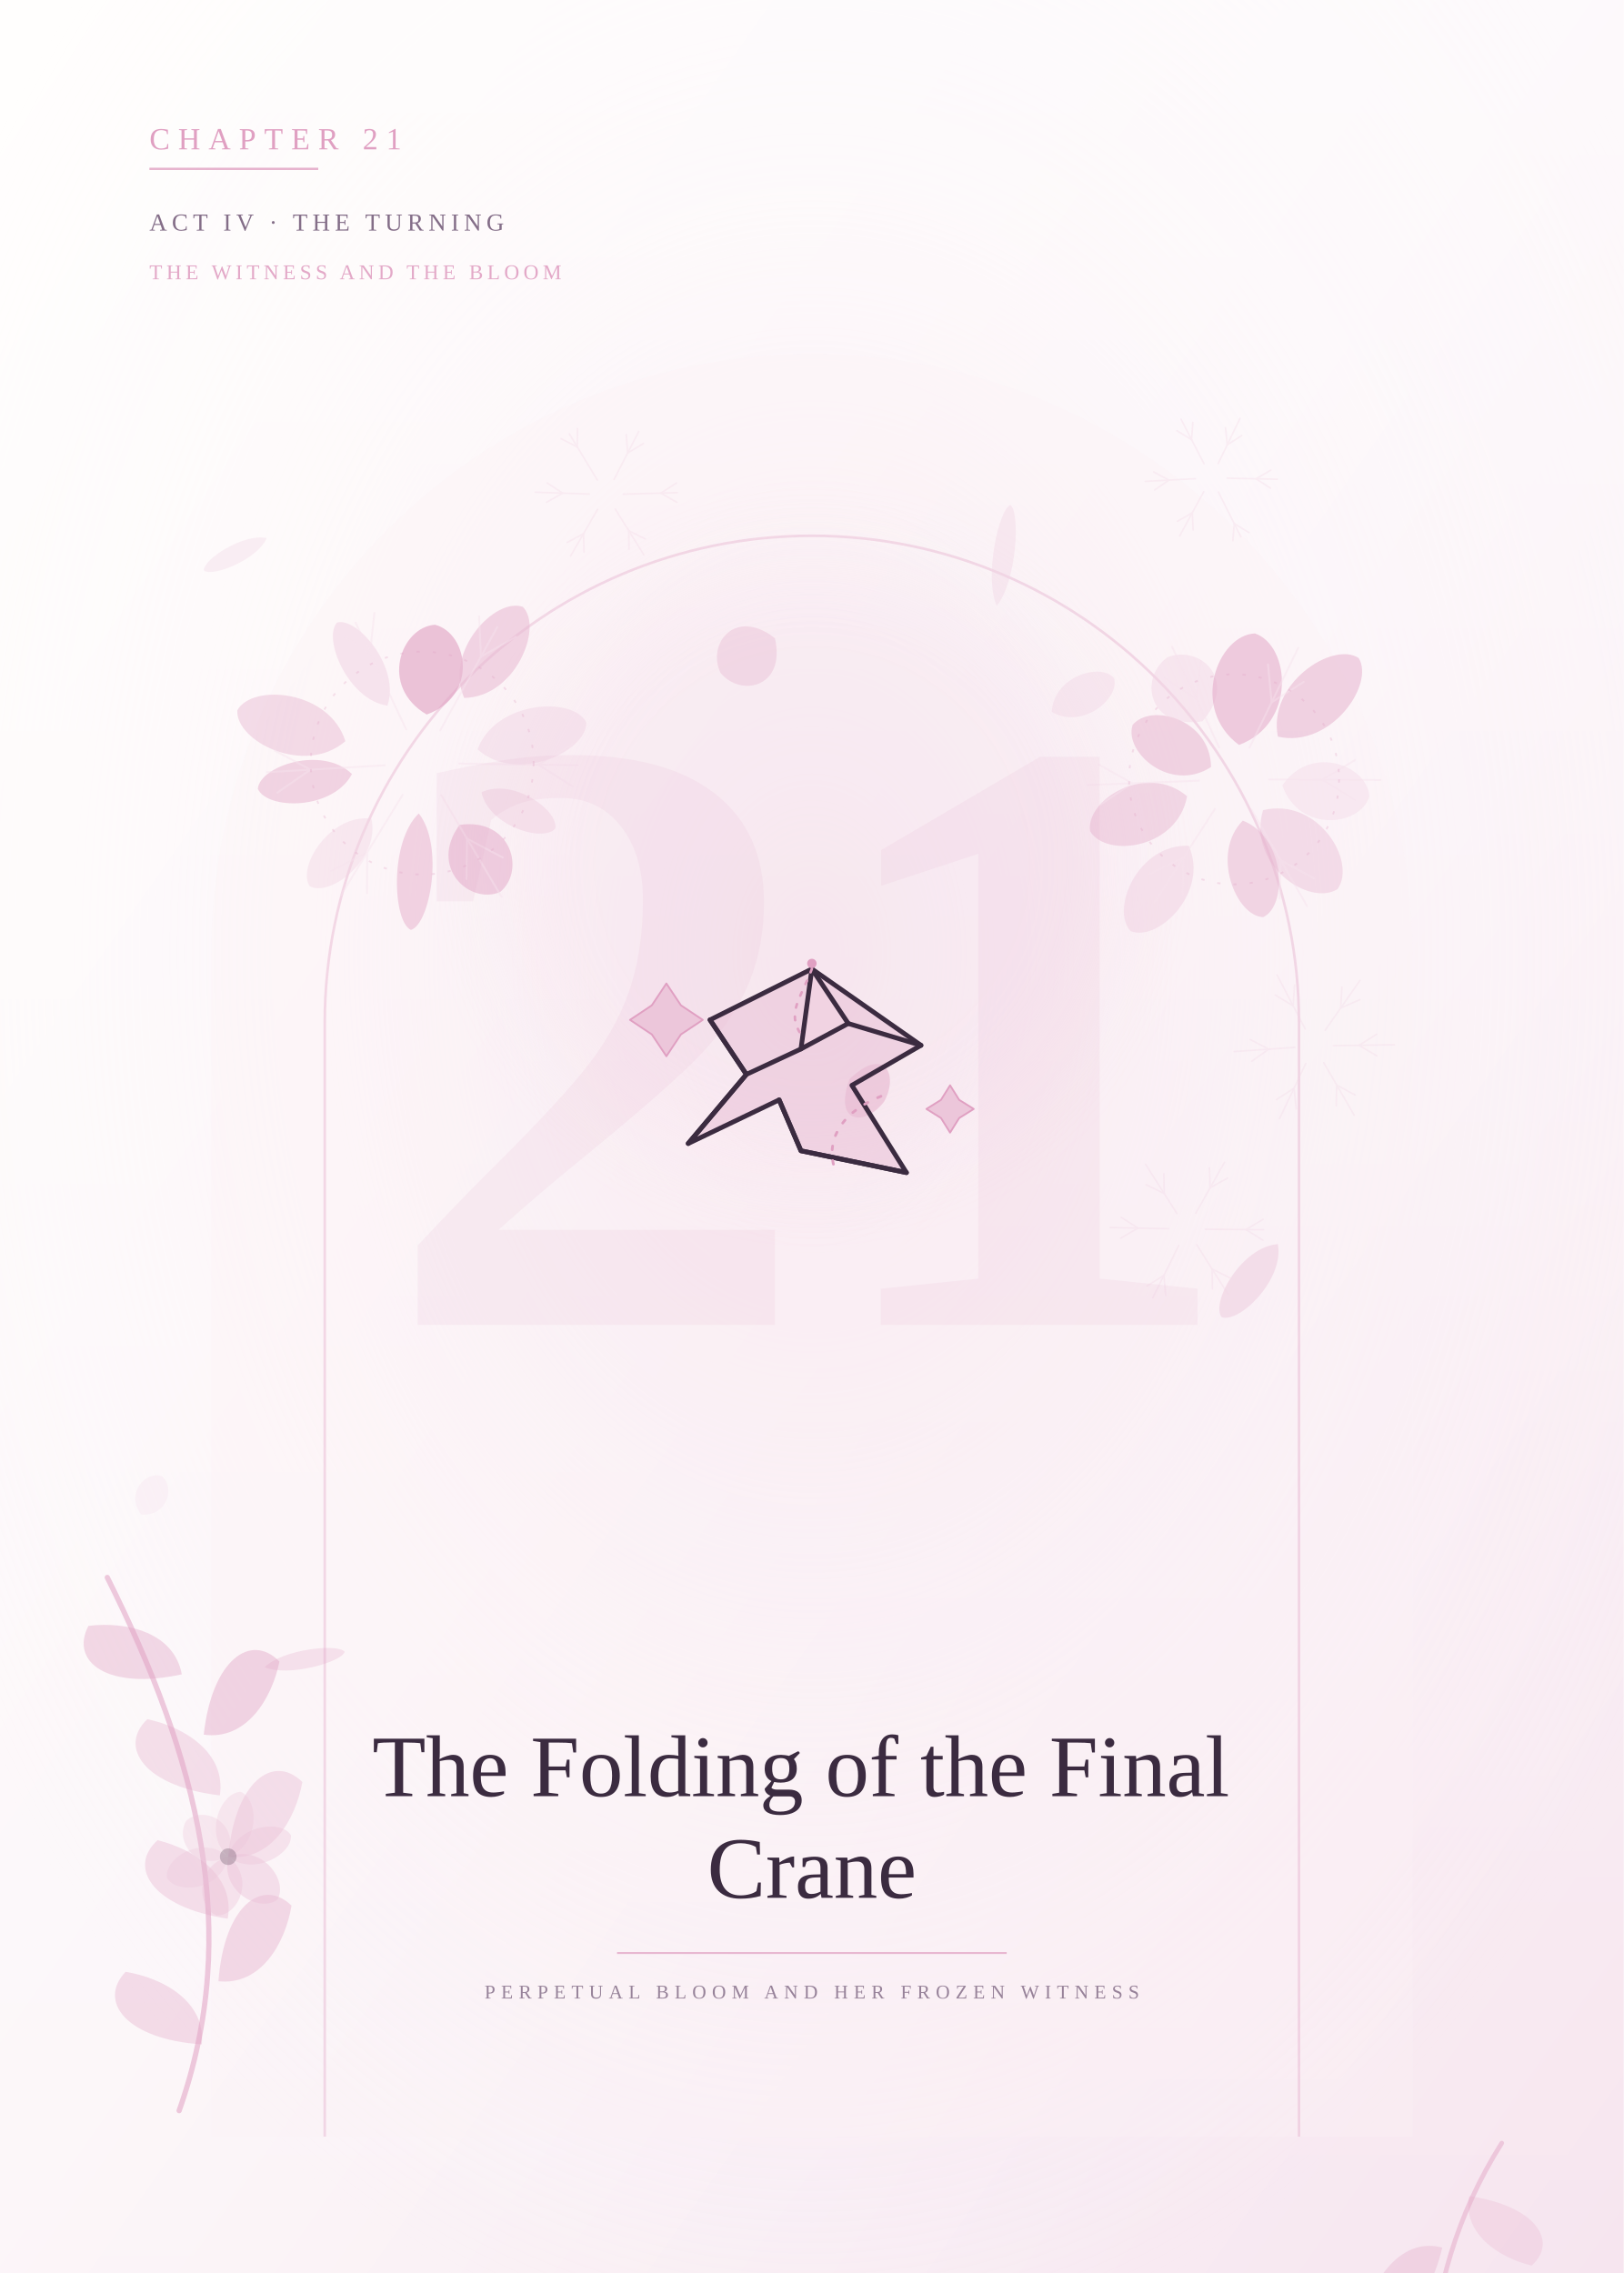
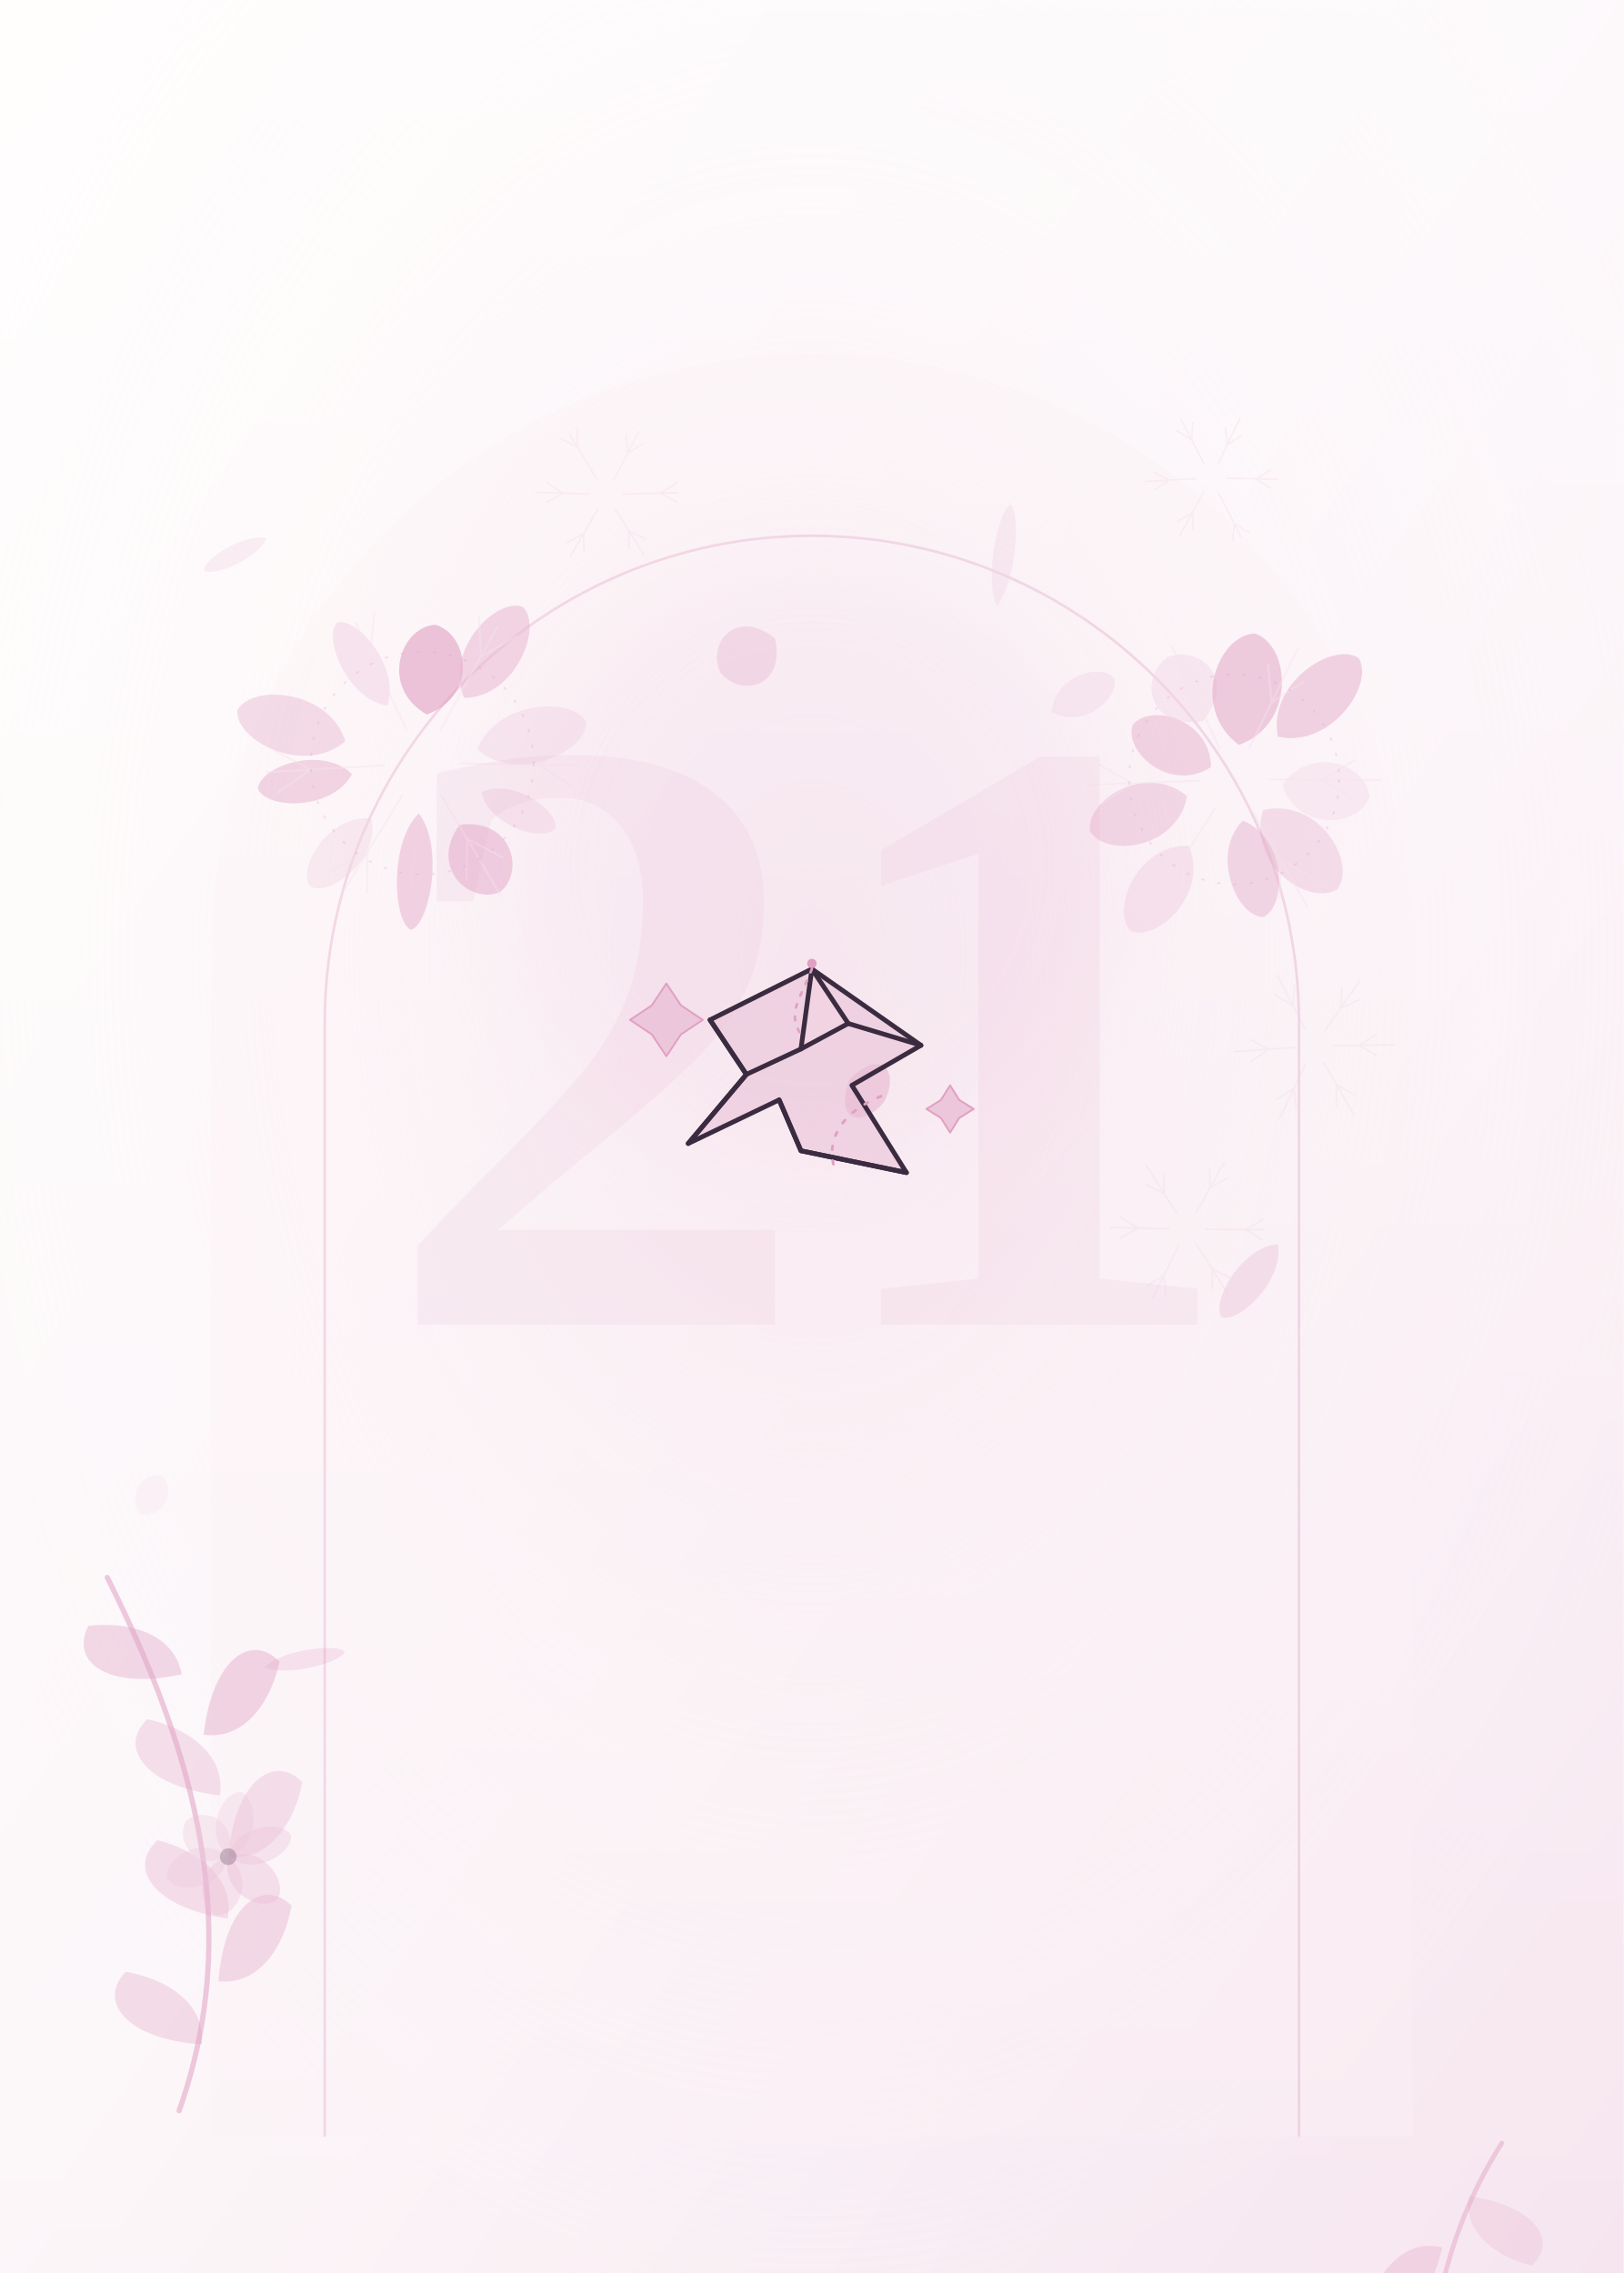
<svg xmlns="http://www.w3.org/2000/svg" viewBox="0 0 1000 1400" width="1000" height="1400" role="img" aria-labelledby="c21-title c21-desc">
  <defs>
    <linearGradient id="c21-bg" x1="0" y1="0" x2="1" y2="1">
      <stop offset="0" stop-color="#FFFDFB" />
      <stop offset="0.48" stop-color="rgb(252, 246, 249)" />
      <stop offset="1" stop-color="rgb(246, 228, 238)" />
    </linearGradient>
    <radialGradient id="c21-halo" cx="50%" cy="42%" r="62%">
      <stop offset="0" stop-color="rgb(240, 208, 225)" stop-opacity="0.7" />
      <stop offset="0.55" stop-color="rgb(249, 236, 243)" stop-opacity="0.24" />
      <stop offset="1" stop-color="rgb(252, 246, 249)" stop-opacity="0" />
    </radialGradient>
    <linearGradient id="c21-accent" x1="0" y1="0" x2="0.9" y2="1">
      <stop offset="0" stop-color="rgb(230, 179, 206)" />
      <stop offset="0.55" stop-color="#E0A0C2" />
      <stop offset="1" stop-color="rgb(184, 131, 159)" />
    </linearGradient>
    <linearGradient id="c21-veil" x1="0" y1="0" x2="0" y2="1">
      <stop offset="0" stop-color="#FFFFFF" stop-opacity="0.88" />
      <stop offset="0.55" stop-color="#FFFFFF" stop-opacity="0.4" />
      <stop offset="1" stop-color="#FFFFFF" stop-opacity="0.08" />
    </linearGradient>
    <radialGradient id="c21-spot" cx="50%" cy="46%" r="52%">
      <stop offset="0" stop-color="rgb(246, 228, 238)" stop-opacity="0.58" />
      <stop offset="0.55" stop-color="rgb(251, 242, 246)" stop-opacity="0.16" />
      <stop offset="1" stop-color="rgb(112, 80, 97)" stop-opacity="0.24" />
    </radialGradient>
    <radialGradient id="c21-vignette" cx="50%" cy="48%" r="72%">
      <stop offset="0" stop-color="rgb(112, 80, 97)" stop-opacity="0" />
      <stop offset="0.66" stop-color="rgb(112, 80, 97)" stop-opacity="0" />
      <stop offset="1" stop-color="rgb(112, 80, 97)" stop-opacity="0.32" />
    </radialGradient>
    <filter id="c21-blur" x="-30%" y="-30%" width="160%" height="160%">
      <feGaussianBlur stdDeviation="26" />
    </filter>
    <filter id="c21-soft" x="-20%" y="-20%" width="140%" height="140%">
      <feGaussianBlur stdDeviation="4" />
    </filter>
    <filter id="c21-shadow" x="-30%" y="-30%" width="160%" height="160%">
      <feDropShadow dx="0" dy="10" stdDeviation="14" flood-color="rgb(101, 72, 87)" flood-opacity="0.22" />
    </filter>
  </defs>
  <rect width="1000" height="1400" fill="url(#c21-bg)" />
  <rect width="1000" height="1400" fill="url(#c21-halo)" />
  <rect width="1000" height="1400" fill="url(#c21-veil)" opacity="0.5" />
  <path d="M 130 1316 L 130 588 A 370 370 0 0 1 870 588 L 870 1316 Z" fill="rgb(250, 241, 246)" opacity="0.3" />
  <path d="M 200 1316 L 200 630 A 300 300 0 0 1 800 630 L 800 1316" fill="none" stroke="#E0A0C2" stroke-width="1.6" opacity="0.35" />
  <circle cx="500" cy="532" r="190" fill="rgb(244, 222, 234)" opacity="0.24" filter="url(#c21-blur)" />
  <g>
    <g>
      <path d="M0 0 C -16.61 -13.17 -11.2 -47.6 0 -50.64 C 11.2 -47.6 16.61 -13.17 0 0 Z" transform="translate(296.54 487.99) rotate(116.21)" fill="rgb(241, 212, 228)" opacity="0.585" stroke="none" stroke-width="1.2" />
      <path d="M0 0 C -29.89 -12.56 -20.16 -45.41 0 -48.31 C 20.16 -45.41 29.89 -12.56 0 0 Z" transform="translate(282.99 508.09) rotate(148.88)" fill="#E0A0C2" opacity="0.459" stroke="none" stroke-width="1.2" />
      <path d="M0 0 C -17.03 -18.7 -11.48 -67.61 0 -71.92 C 11.48 -67.61 17.03 -18.7 0 0 Z" transform="translate(257.91 501.02) rotate(183.85)" fill="rgb(232, 184, 209)" opacity="0.576" stroke="none" stroke-width="1.2" />
      <path d="M0 0 C -20.85 -14.65 -14.06 -52.97 0 -56.35 C 14.06 -52.97 20.85 -14.65 0 0 Z" transform="translate(228.74 504.24) rotate(222.39)" fill="rgb(241, 212, 228)" opacity="0.427" stroke="none" stroke-width="1.2" />
      <path d="M0 0 C -20.37 -15.26 -13.74 -55.17 0 -58.69 C 13.74 -55.17 20.37 -15.26 0 0 Z" transform="translate(216.76 476.75) rotate(261.12)" fill="#E0A0C2" opacity="0.415" stroke="none" stroke-width="1.2" />
      <path d="M0 0 C -27.63 -17.99 -18.63 -65.04 0 -69.2 C 18.63 -65.04 27.63 -17.99 0 0 Z" transform="translate(212.69 456.51) rotate(285.92)" fill="rgb(232, 184, 209)" opacity="0.468" stroke="none" stroke-width="1.2" />
      <path d="M0 0 C -18.91 -15.56 -12.76 -56.26 0 -59.86 C 12.76 -56.26 18.91 -15.56 0 0 Z" transform="translate(238.59 434.64) rotate(328.81)" fill="rgb(241, 212, 228)" opacity="0.552" stroke="none" stroke-width="1.2" />
      <path d="M0 0 C -30.88 -14.44 -20.83 -52.21 0 -55.55 C 20.83 -52.21 30.88 -14.44 0 0 Z" transform="translate(262.78 440.1) rotate(365.31)" fill="#E0A0C2" opacity="0.599" stroke="none" stroke-width="1.2" />
      <path d="M0 0 C -26.11 -17.35 -17.61 -62.73 0 -66.73 C 17.61 -62.73 26.11 -17.35 0 0 Z" transform="translate(285.87 429.87) rotate(392.81)" fill="rgb(232, 184, 209)" opacity="0.545" stroke="none" stroke-width="1.2" />
      <path d="M0 0 C -26.47 -17.96 -17.85 -64.92 0 -69.07 C 17.85 -64.92 26.47 -17.96 0 0 Z" transform="translate(294.08 461.56) rotate(436.08)" fill="rgb(241, 212, 228)" opacity="0.477" stroke="none" stroke-width="1.2" />
      <g stroke="rgb(246, 227, 237)" stroke-width="1.2" opacity="0.451" stroke-linecap="round">
        <line x1="282.96" y1="470.31" x2="355.67" y2="471.29" />
        <line x1="331.45" y1="470.96" x2="352.83" y2="458.25" />
        <line x1="331.45" y1="470.96" x2="352.48" y2="484.25" />
        <line x1="271.72" y1="489.75" x2="308.83" y2="552.28" />
        <line x1="287.63" y1="516.56" x2="309.63" y2="528.16" />
        <line x1="287.63" y1="516.56" x2="287.27" y2="541.43" />
        <line x1="247.98" y1="489.56" x2="209.9" y2="551.51" />
        <line x1="226.12" y1="525.11" x2="226.1" y2="549.99" />
        <line x1="226.12" y1="525.11" x2="203.94" y2="536.37" />
        <line x1="237.08" y1="471.35" x2="164.48" y2="475.61" />
        <line x1="191.17" y1="474.05" x2="170.76" y2="488.27" />
        <line x1="191.17" y1="474.05" x2="169.23" y2="462.31" />
        <line x1="250.17" y1="449.25" x2="219.02" y2="383.54" />
        <line x1="227.91" y1="402.29" x2="207.08" y2="388.7" />
        <line x1="227.91" y1="402.29" x2="230.57" y2="377.56" />
        <line x1="271.1" y1="449.9" x2="306.24" y2="386.24" />
        <line x1="296.19" y1="404.45" x2="295.05" y2="379.6" />
        <line x1="296.19" y1="404.45" x2="317.82" y2="392.17" />
      </g>
      <circle cx="260" cy="470" r="68.64" fill="none" stroke="#E0A0C2" stroke-width="1.1" opacity="0.287" stroke-dasharray="2 8" />
    </g>
    <g>
      <path d="M0 0 C -27.95 -14.04 -18.85 -50.75 0 -53.99 C 18.85 -50.75 27.95 -14.04 0 0 Z" transform="translate(789.76 483.8) rotate(97.27)" fill="rgb(241, 212, 228)" opacity="0.38" stroke="none" stroke-width="1.2" />
      <path d="M0 0 C -30.24 -17.39 -20.4 -62.86 0 -66.87 C 20.4 -62.86 30.24 -17.39 0 0 Z" transform="translate(777.87 498.97) rotate(136.7)" fill="#E0A0C2" opacity="0.288" stroke="none" stroke-width="1.2" />
      <path d="M0 0 C -23.87 -15.8 -16.1 -57.11 0 -60.76 C 16.1 -57.11 23.87 -15.8 0 0 Z" transform="translate(765.39 505.43) rotate(168.04)" fill="rgb(232, 184, 209)" opacity="0.524" stroke="none" stroke-width="1.2" />
      <path d="M0 0 C -26.63 -16.54 -17.96 -59.8 0 -63.62 C 17.96 -59.8 26.63 -16.54 0 0 Z" transform="translate(732.14 520.92) rotate(214.25)" fill="rgb(241, 212, 228)" opacity="0.577" stroke="none" stroke-width="1.2" />
      <path d="M0 0 C -28.41 -16.52 -19.16 -59.71 0 -63.53 C 19.16 -59.71 28.41 -16.52 0 0 Z" transform="translate(731.1 490.42) rotate(250.17)" fill="#E0A0C2" opacity="0.351" stroke="none" stroke-width="1.2" />
      <path d="M0 0 C -25.94 -14.25 -17.5 -51.53 0 -54.82 C 17.5 -51.53 25.94 -14.25 0 0 Z" transform="translate(745.84 472.43) rotate(298.12)" fill="rgb(232, 184, 209)" opacity="0.555" stroke="none" stroke-width="1.2" />
      <path d="M0 0 C -31.89 -11.69 -21.51 -42.25 0 -44.95 C 21.51 -42.25 31.89 -11.69 0 0 Z" transform="translate(740.5 444.29) rotate(331.36)" fill="rgb(241, 212, 228)" opacity="0.446" stroke="none" stroke-width="1.2" />
      <path d="M0 0 C -33.39 -18.04 -22.52 -65.22 0 -69.38 C 22.52 -65.22 33.39 -18.04 0 0 Z" transform="translate(763.03 458.83) rotate(368.15)" fill="#E0A0C2" opacity="0.494" stroke="none" stroke-width="1.2" />
      <path d="M0 0 C -27.86 -18.05 -18.79 -65.26 0 -69.42 C 18.79 -65.26 27.86 -18.05 0 0 Z" transform="translate(787.01 453.71) rotate(405.77)" fill="rgb(232, 184, 209)" opacity="0.597" stroke="none" stroke-width="1.2" />
      <g stroke="rgb(246, 227, 237)" stroke-width="1.2" opacity="0.451" stroke-linecap="round">
        <line x1="781.64" y1="480.11" x2="850.16" y2="480.44" />
        <line x1="814.46" y1="480.26" x2="834.5" y2="468.11" />
        <line x1="814.46" y1="480.26" x2="834.39" y2="492.61" />
        <line x1="770.8" y1="498.75" x2="805" y2="558.13" />
        <line x1="788.72" y1="529.86" x2="809.31" y2="541.06" />
        <line x1="788.72" y1="529.86" x2="788.08" y2="553.29" />
        <line x1="748.27" y1="498.18" x2="711.12" y2="555.76" />
        <line x1="728.84" y1="528.29" x2="728.31" y2="551.72" />
        <line x1="728.84" y1="528.29" x2="707.71" y2="538.43" />
        <line x1="738.38" y1="480.84" x2="669.91" y2="483.51" />
        <line x1="697.31" y1="482.44" x2="677.82" y2="495.46" />
        <line x1="697.31" y1="482.44" x2="676.86" y2="470.98" />
        <line x1="750.84" y1="460.4" x2="721.82" y2="398.32" />
        <line x1="736.9" y1="430.58" x2="717.33" y2="417.67" />
        <line x1="736.9" y1="430.58" x2="739.53" y2="407.29" />
        <line x1="769.49" y1="460.55" x2="799.55" y2="398.98" />
        <line x1="783.15" y1="432.57" x2="780.91" y2="409.23" />
        <line x1="783.15" y1="432.57" x2="802.93" y2="419.98" />
      </g>
      <circle cx="760" cy="480" r="64.68" fill="none" stroke="#E0A0C2" stroke-width="1.1" opacity="0.287" stroke-dasharray="2 8" />
    </g>
    <path d="M0 0 C -8.8 -13.05 -5.93 -47.18 0 -50.2 C 5.93 -47.18 8.8 -13.05 0 0 Z" transform="translate(162.97 1026.88) rotate(79.11)" fill="#E0A0C2" opacity="0.252" stroke="none" stroke-width="1.2" />
    <path d="M0 0 C -18.75 -11.35 -12.65 -41.02 0 -43.64 C 12.65 -41.02 18.75 -11.35 0 0 Z" transform="translate(647.75 438.49) rotate(61.58)" fill="rgb(241, 212, 228)" opacity="0.408" stroke="none" stroke-width="1.2" />
    <path d="M0 0 C -29.23 -10.33 -19.71 -37.34 0 -39.72 C 19.71 -37.34 29.23 -10.33 0 0 Z" transform="translate(477.24 393.09) rotate(237.54)" fill="#E0A0C2" opacity="0.28" stroke="none" stroke-width="1.2" />
    <path d="M0 0 C -15.12 -6.99 -10.19 -25.29 0 -26.9 C 10.19 -25.29 15.12 -6.99 0 0 Z" transform="translate(87.02 932.96) rotate(27.74)" fill="rgb(241, 212, 228)" opacity="0.203" stroke="none" stroke-width="1.2" />
    <path d="M0 0 C -28.78 -6.61 -19.41 -23.9 0 -25.43 C 19.41 -23.9 28.78 -6.61 0 0 Z" transform="translate(523.18 664.7) rotate(122.91)" fill="#E0A0C2" opacity="0.419" stroke="none" stroke-width="1.2" />
    <path d="M0 0 C -10.11 -16.3 -6.82 -58.93 0 -62.69 C 6.82 -58.93 10.11 -16.3 0 0 Z" transform="translate(613.85 373.16) rotate(7.71)" fill="rgb(241, 212, 228)" opacity="0.4" stroke="none" stroke-width="1.2" />
    <path d="M0 0 C -16.55 -14.76 -11.16 -53.37 0 -56.78 C 11.16 -53.37 16.55 -14.76 0 0 Z" transform="translate(786.99 766.28) rotate(217.66)" fill="#E0A0C2" opacity="0.243" stroke="none" stroke-width="1.2" />
    <path d="M0 0 C -9.24 -11.33 -6.23 -40.96 0 -43.58 C 6.23 -40.96 9.24 -11.33 0 0 Z" transform="translate(164.27 331.41) rotate(242.78)" fill="rgb(241, 212, 228)" opacity="0.345" stroke="none" stroke-width="1.2" />
    <g stroke="rgb(241, 212, 228)" stroke-width="1" opacity="0.3" stroke-linecap="round">
      <line x1="383.83" y1="304.36" x2="417.03" y2="303.45" />
      <line x1="407.01" y1="303.73" x2="416.53" y2="297.52" />
      <line x1="407.01" y1="303.73" x2="416.86" y2="309.4" />
      <line x1="378.9" y1="313.54" x2="396.51" y2="341.71" />
      <line x1="387.25" y1="326.9" x2="397.43" y2="331.96" />
      <line x1="387.25" y1="326.9" x2="387.35" y2="338.26" />
      <line x1="368.07" y1="313.72" x2="351.4" y2="342.45" />
      <line x1="359.4" y1="328.67" x2="359.67" y2="340.03" />
      <line x1="359.4" y1="328.67" x2="349.39" y2="334.07" />
      <line x1="362.86" y1="304.29" x2="329.66" y2="303.17" />
      <line x1="346.51" y1="303.74" x2="336.63" y2="309.35" />
      <line x1="346.51" y1="303.74" x2="337.03" y2="297.48" />
      <line x1="367.9" y1="295.68" x2="350.67" y2="267.27" />
      <line x1="355.58" y1="275.36" x2="345.47" y2="270.16" />
      <line x1="355.58" y1="275.36" x2="355.63" y2="263.99" />
      <line x1="378.14" y1="295.32" x2="393.35" y2="265.78" />
      <line x1="386.53" y1="279.03" x2="385.68" y2="267.7" />
      <line x1="386.53" y1="279.03" x2="396.24" y2="273.14" />
    </g>
    <g stroke="rgb(241, 212, 228)" stroke-width="1" opacity="0.3" stroke-linecap="round">
      <line x1="742.28" y1="757.13" x2="778.19" y2="757.43" />
      <line x1="767.35" y1="757.34" x2="777.88" y2="751" />
      <line x1="767.35" y1="757.34" x2="777.77" y2="763.85" />
      <line x1="737" y1="766.63" x2="756.17" y2="796.99" />
      <line x1="746.49" y1="781.66" x2="757.51" y2="787.08" />
      <line x1="746.49" y1="781.66" x2="746.65" y2="793.94" />
      <line x1="725.9" y1="767.2" x2="709.92" y2="799.35" />
      <line x1="716.8" y1="785.51" x2="717.89" y2="797.74" />
      <line x1="716.8" y1="785.51" x2="706.39" y2="792.03" />
      <line x1="719.61" y1="756.8" x2="683.71" y2="756.06" />
      <line x1="700.83" y1="756.41" x2="690.22" y2="762.61" />
      <line x1="700.83" y1="756.41" x2="690.49" y2="749.78" />
      <line x1="724.85" y1="747.48" x2="705.56" y2="717.19" />
      <line x1="716.98" y1="735.11" x2="705.94" y2="729.73" />
      <line x1="716.98" y1="735.11" x2="716.77" y2="722.83" />
      <line x1="736.51" y1="747.16" x2="754.13" y2="715.88" />
      <line x1="745.3" y1="731.56" x2="744.84" y2="719.29" />
      <line x1="745.3" y1="731.56" x2="756.03" y2="725.59" />
    </g>
    <g stroke="rgb(241, 212, 228)" stroke-width="1" opacity="0.3" stroke-linecap="round">
      <line x1="755.75" y1="294.51" x2="786.66" y2="295.19" />
      <line x1="773.51" y1="294.9" x2="782.65" y2="289.57" />
      <line x1="773.51" y1="294.9" x2="782.4" y2="300.63" />
      <line x1="750.37" y1="303.02" x2="764.25" y2="330.65" />
      <line x1="760.14" y1="322.47" x2="769.13" y2="328.04" />
      <line x1="760.14" y1="322.47" x2="759.25" y2="333.01" />
      <line x1="741.32" y1="302.88" x2="726.55" y2="330.04" />
      <line x1="734.27" y1="315.83" x2="734.82" y2="326.39" />
      <line x1="734.27" y1="315.83" x2="725.11" y2="321.11" />
      <line x1="736.24" y1="294.83" x2="705.36" y2="296.51" />
      <line x1="719.86" y1="295.72" x2="711.15" y2="301.73" />
      <line x1="719.86" y1="295.72" x2="710.55" y2="290.69" />
      <line x1="741.51" y1="285.62" x2="727.33" y2="258.15" />
      <line x1="733.85" y1="270.79" x2="724.81" y2="265.31" />
      <line x1="733.85" y1="270.79" x2="734.63" y2="260.24" />
      <line x1="750.23" y1="285.51" x2="763.68" y2="257.67" />
      <line x1="755.79" y1="274" x2="754.74" y2="263.47" />
      <line x1="755.79" y1="274" x2="764.69" y2="268.28" />
    </g>
    <g stroke="rgb(241, 212, 228)" stroke-width="1" opacity="0.3" stroke-linecap="round">
      <line x1="821.15" y1="644.09" x2="858.67" y2="643.51" />
      <line x1="836.97" y1="643.85" x2="847.81" y2="636.97" />
      <line x1="836.97" y1="643.85" x2="848.02" y2="650.39" />
      <line x1="815.24" y1="654.53" x2="834.07" y2="687" />
      <line x1="823.24" y1="668.33" x2="834.54" y2="674.43" />
      <line x1="823.24" y1="668.33" x2="822.93" y2="681.16" />
      <line x1="804.21" y1="654.98" x2="788.09" y2="688.87" />
      <line x1="796.94" y1="670.25" x2="798.3" y2="683.02" />
      <line x1="796.94" y1="670.25" x2="786.18" y2="677.25" />
      <line x1="797.48" y1="645.1" x2="760.04" y2="647.69" />
      <line x1="781.35" y1="646.21" x2="770.9" y2="653.66" />
      <line x1="781.35" y1="646.21" x2="769.97" y2="640.27" />
      <line x1="803.82" y1="633.77" x2="786.48" y2="600.49" />
      <line x1="796.4" y1="619.53" x2="785.4" y2="612.92" />
      <line x1="796.4" y1="619.53" x2="797.3" y2="606.72" />
      <line x1="816.09" y1="634.57" x2="837.6" y2="603.82" />
      <line x1="825.68" y1="620.86" x2="826.45" y2="608.05" />
      <line x1="825.68" y1="620.86" x2="837.45" y2="615.74" />
    </g>
    <g transform="translate(110.33 1300) rotate(-4.17)">
      <path d="M 0 0 C 47.25 -108 27 -216 -20.25 -330.75" fill="none" stroke="#E0A0C2" stroke-width="3.24" opacity="0.55" stroke-linecap="round" />
      <path d="M0 0 C -29.7 -35.64 -25.25 -64.8 0 -64.8 C 13.37 -45.36 20.79 -16.2 0 0 Z" transform="translate(16.87 -39.69) rotate(-42.25)" fill="#E0A0C2" opacity="0.326" />
      <path d="M0 0 C -29.7 -35.64 -25.25 -64.8 0 -64.8 C 13.37 -45.36 20.79 -16.2 0 0 Z" transform="translate(29.93 -77.73) rotate(48.18)" fill="#E0A0C2" opacity="0.346" />
      <path d="M0 0 C -29.7 -35.64 -25.25 -64.8 0 -64.8 C 13.37 -45.36 20.79 -16.2 0 0 Z" transform="translate(38.42 -115.76) rotate(-37.61)" fill="#E0A0C2" opacity="0.298" />
      <path d="M0 0 C -29.7 -35.64 -25.25 -64.8 0 -64.8 C 13.37 -45.36 20.79 -16.2 0 0 Z" transform="translate(41.51 -153.8) rotate(48.98)" fill="#E0A0C2" opacity="0.288" />
      <g>
        <path d="M0 0 C -16.79 -10.61 -11.32 -38.36 0 -40.81 C 11.32 -38.36 16.79 -10.61 0 0 Z" transform="translate(41.51 -153.8) rotate(75.18)" fill="rgb(235, 193, 215)" opacity="0.374" stroke="none" stroke-width="1.2" />
        <path d="M0 0 C -19.7 -10.45 -13.29 -37.79 0 -40.2 C 13.29 -37.79 19.7 -10.45 0 0 Z" transform="translate(41.51 -153.8) rotate(135.18)" fill="rgb(235, 193, 215)" opacity="0.43" stroke="none" stroke-width="1.2" />
        <path d="M0 0 C -19.24 -9.6 -12.98 -34.72 0 -36.93 C 12.98 -34.72 19.24 -9.6 0 0 Z" transform="translate(41.51 -153.8) rotate(195.18)" fill="rgb(235, 193, 215)" opacity="0.365" stroke="none" stroke-width="1.2" />
        <path d="M0 0 C -18.24 -10.38 -12.3 -37.53 0 -39.92 C 12.3 -37.53 18.24 -10.38 0 0 Z" transform="translate(41.51 -153.8) rotate(255.18)" fill="rgb(235, 193, 215)" opacity="0.281" stroke="none" stroke-width="1.2" />
        <path d="M0 0 C -20.85 -8.85 -14.06 -31.99 0 -34.03 C 14.06 -31.99 20.85 -8.85 0 0 Z" transform="translate(41.51 -153.8) rotate(315.18)" fill="rgb(235, 193, 215)" opacity="0.293" stroke="none" stroke-width="1.2" />
        <path d="M0 0 C -17.86 -10.58 -12.05 -38.25 0 -40.69 C 12.05 -38.25 17.86 -10.58 0 0 Z" transform="translate(41.51 -153.8) rotate(375.18)" fill="rgb(235, 193, 215)" opacity="0.294" stroke="none" stroke-width="1.2" />
        <circle cx="41.51" cy="-153.8" r="5.13" fill="#3B2B40" opacity="0.25" />
      </g>
      <path d="M0 0 C -29.7 -35.64 -25.25 -64.8 0 -64.8 C 13.37 -45.36 20.79 -16.2 0 0 Z" transform="translate(39.13 -191.84) rotate(-39.41)" fill="#E0A0C2" opacity="0.296" />
      <path d="M0 0 C -29.7 -35.64 -25.25 -64.8 0 -64.8 C 13.37 -45.36 20.79 -16.2 0 0 Z" transform="translate(31.94 -229.87) rotate(50.19)" fill="#E0A0C2" opacity="0.411" />
      <path d="M0 0 C -29.7 -35.64 -25.25 -64.8 0 -64.8 C 13.37 -45.36 20.79 -16.2 0 0 Z" transform="translate(21.18 -267.91) rotate(-58.42)" fill="#E0A0C2" opacity="0.377" />
    </g>
    <g transform="translate(924.86 1320) rotate(188.59)">
      <path d="M 0 0 C 42 -96 24 -192 -18 -294" fill="none" stroke="#E0A0C2" stroke-width="2.88" opacity="0.45" stroke-linecap="round" />
      <path d="M0 0 C -26.4 -31.68 -22.44 -57.6 0 -57.6 C 11.88 -40.32 18.48 -14.4 0 0 Z" transform="translate(15 -35.28) rotate(-50.61)" fill="#E0A0C2" opacity="0.209" />
      <path d="M0 0 C -26.4 -31.68 -22.44 -57.6 0 -57.6 C 11.88 -40.32 18.48 -14.4 0 0 Z" transform="translate(26.61 -69.09) rotate(44.35)" fill="#E0A0C2" opacity="0.291" />
      <path d="M0 0 C -26.4 -31.68 -22.44 -57.6 0 -57.6 C 11.88 -40.32 18.48 -14.4 0 0 Z" transform="translate(34.15 -102.9) rotate(-57.38)" fill="#E0A0C2" opacity="0.216" />
      <path d="M0 0 C -26.4 -31.68 -22.44 -57.6 0 -57.6 C 11.88 -40.32 18.48 -14.4 0 0 Z" transform="translate(36.89 -136.71) rotate(50.5)" fill="#E0A0C2" opacity="0.298" />
      <g>
        <path d="M0 0 C -18.18 -9.22 -12.26 -33.32 0 -35.45 C 12.26 -33.32 18.18 -9.22 0 0 Z" transform="translate(36.89 -136.71) rotate(182.76)" fill="rgb(235, 193, 215)" opacity="0.289" stroke="none" stroke-width="1.2" />
        <path d="M0 0 C -16.03 -8.85 -10.81 -32 0 -34.04 C 10.81 -32 16.03 -8.85 0 0 Z" transform="translate(36.89 -136.71) rotate(242.76)" fill="rgb(235, 193, 215)" opacity="0.394" stroke="none" stroke-width="1.2" />
        <path d="M0 0 C -15.95 -9.24 -10.76 -33.42 0 -35.55 C 10.76 -33.42 15.95 -9.24 0 0 Z" transform="translate(36.89 -136.71) rotate(302.76)" fill="rgb(235, 193, 215)" opacity="0.304" stroke="none" stroke-width="1.2" />
        <path d="M0 0 C -17.55 -9.12 -11.84 -32.99 0 -35.1 C 11.84 -32.99 17.55 -9.12 0 0 Z" transform="translate(36.89 -136.71) rotate(362.76)" fill="rgb(235, 193, 215)" opacity="0.448" stroke="none" stroke-width="1.2" />
        <path d="M0 0 C -18.03 -8.33 -12.16 -30.11 0 -32.03 C 12.16 -30.11 18.03 -8.33 0 0 Z" transform="translate(36.89 -136.71) rotate(422.76)" fill="rgb(235, 193, 215)" opacity="0.45" stroke="none" stroke-width="1.2" />
        <path d="M0 0 C -17.56 -7.93 -11.84 -28.66 0 -30.49 C 11.84 -28.66 17.56 -7.93 0 0 Z" transform="translate(36.89 -136.71) rotate(482.76)" fill="rgb(235, 193, 215)" opacity="0.328" stroke="none" stroke-width="1.2" />
        <circle cx="36.89" cy="-136.71" r="4.56" fill="#3B2B40" opacity="0.25" />
      </g>
      <path d="M0 0 C -26.4 -31.68 -22.44 -57.6 0 -57.6 C 11.88 -40.32 18.48 -14.4 0 0 Z" transform="translate(34.78 -170.52) rotate(-59.07)" fill="#E0A0C2" opacity="0.336" />
      <path d="M0 0 C -26.4 -31.68 -22.44 -57.6 0 -57.6 C 11.88 -40.32 18.48 -14.4 0 0 Z" transform="translate(28.39 -204.33) rotate(43.31)" fill="#E0A0C2" opacity="0.306" />
      <path d="M0 0 C -26.4 -31.68 -22.44 -57.6 0 -57.6 C 11.88 -40.32 18.48 -14.4 0 0 Z" transform="translate(18.83 -238.14) rotate(-58.73)" fill="#E0A0C2" opacity="0.203" />
    </g>
  </g>
  <text x="500" y="816" font-family="Georgia, 'Times New Roman', serif" font-size="530" font-weight="700" fill="#E0A0C2" fill-opacity="0.12" text-anchor="middle" transform="rotate(0 500 816)">21</text>
  <g transform="translate(500 664) scale(1.12)">
    <g stroke="#3B2B40" stroke-width="2.6" stroke-linejoin="round" stroke-linecap="round">
      <polygon points="0,-60 60,-18 22,4 52,52 -6,40 -18,12 -68,36 -36,-2 -56,-32" fill="rgb(233, 189, 212)" fill-opacity="0.5" />
      <path d="M 0,-60 L 20,-30 L -6,-16 Z" fill="rgb(241, 212, 228)" fill-opacity="0.55" />
      <path d="M 60,-18 L 20,-30 M -36,-2 L -6,-16 M -56,-32 L -36,-2 L -68,36 M -18,12 L -6,40 L 52,52" fill="none" />
      <path d="M 0,-60 C -6,-44 -14,-36 -6,-24" fill="none" stroke="#E0A0C2" stroke-width="1.4" stroke-dasharray="2 5" />
      <path d="M 38,10 C 18,18 8,32 12,48" fill="none" stroke="#E0A0C2" stroke-width="1.5" stroke-dasharray="2 6" />
      <circle cx="0" cy="-63" r="2.6" fill="#E0A0C2" stroke="none" />
      <path d="M -80,-52 l 8,12 l 12,8 l -12,8 l -8,12 l -8,-12 l -12,-8 l 12,-8 Z" fill="rgb(236, 198, 218)" stroke="#E0A0C2" stroke-width="1" />
      <path d="M 76,4 l 5,8 l 8,5 l -8,5 l -5,8 l -5,-8 l -8,-5 l 8,-5 Z" fill="rgb(236, 198, 218)" stroke="#E0A0C2" stroke-width="1" />
    </g>
  </g>
-   <g>
-     <line x1="92" y1="104" x2="196" y2="104" stroke="#E0A0C2" stroke-width="1.4" opacity="0.8" />
-     <text x="92" y="92" font-family="Georgia, 'Times New Roman', serif" font-size="19" letter-spacing="5" fill="#E0A0C2">CHAPTER 21</text>
-     <text x="92" y="142" font-family="Georgia, 'Times New Roman', serif" font-size="15" letter-spacing="3" fill="#5B3F62" fill-opacity="0.75">ACT IV · THE TURNING</text>
-     <text x="92" y="172" font-family="Georgia, 'Times New Roman', serif" font-size="13" letter-spacing="2.5" fill="#E0A0C2" fill-opacity="0.9">THE WITNESS AND THE BLOOM</text>
-   </g>
-   <g>
-     <text x="500" y="1106.28" font-family="Georgia, 'Times New Roman', serif" font-size="54" font-weight="400" fill="#3B2B40" text-anchor="middle">
-       <tspan x="500" dy="0">The Folding of the Final</tspan>
-       <tspan x="500" dy="62.64">Crane</tspan>
-     </text>
-     <line x1="380" y1="1202.92" x2="620" y2="1202.92" stroke="#E0A0C2" stroke-width="1.2" opacity="0.7" />
-     <text x="500" y="1230.92" font-family="Georgia, 'Times New Roman', serif" font-size="12" letter-spacing="3.5" fill="#5B3F62" fill-opacity="0.62" text-anchor="middle">PERPETUAL BLOOM AND HER FROZEN WITNESS</text>
-   </g>
</svg>
